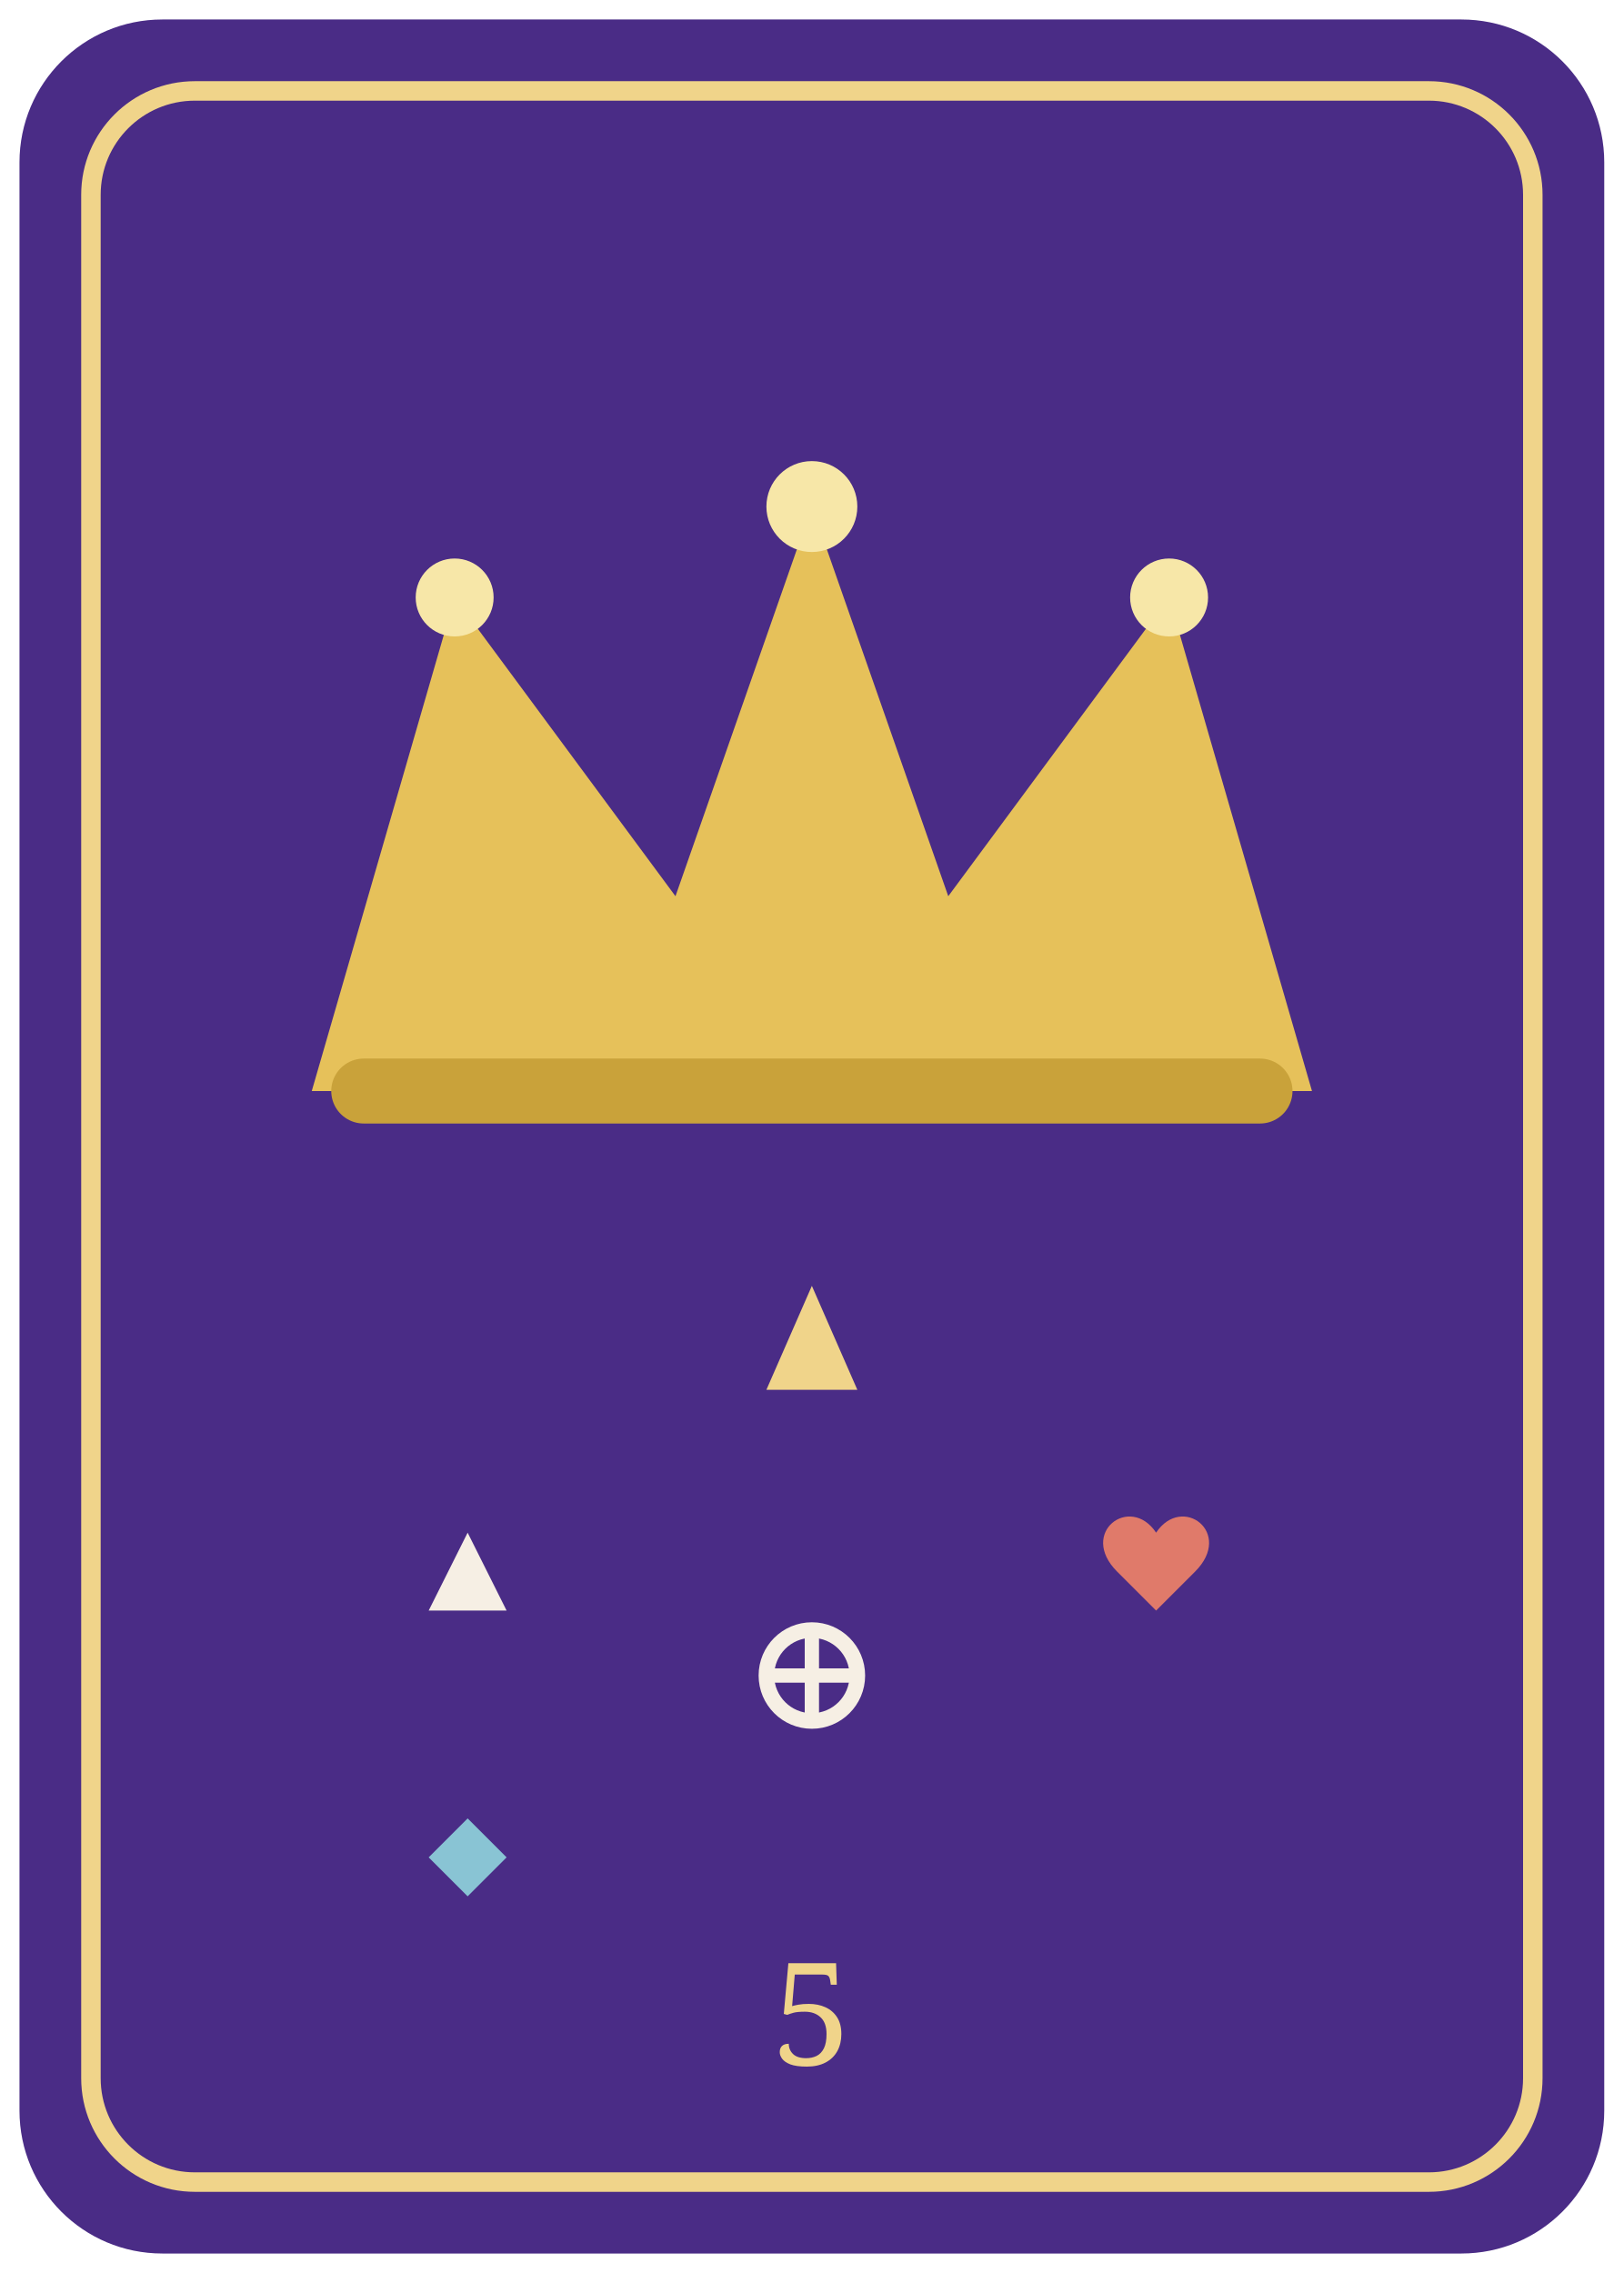
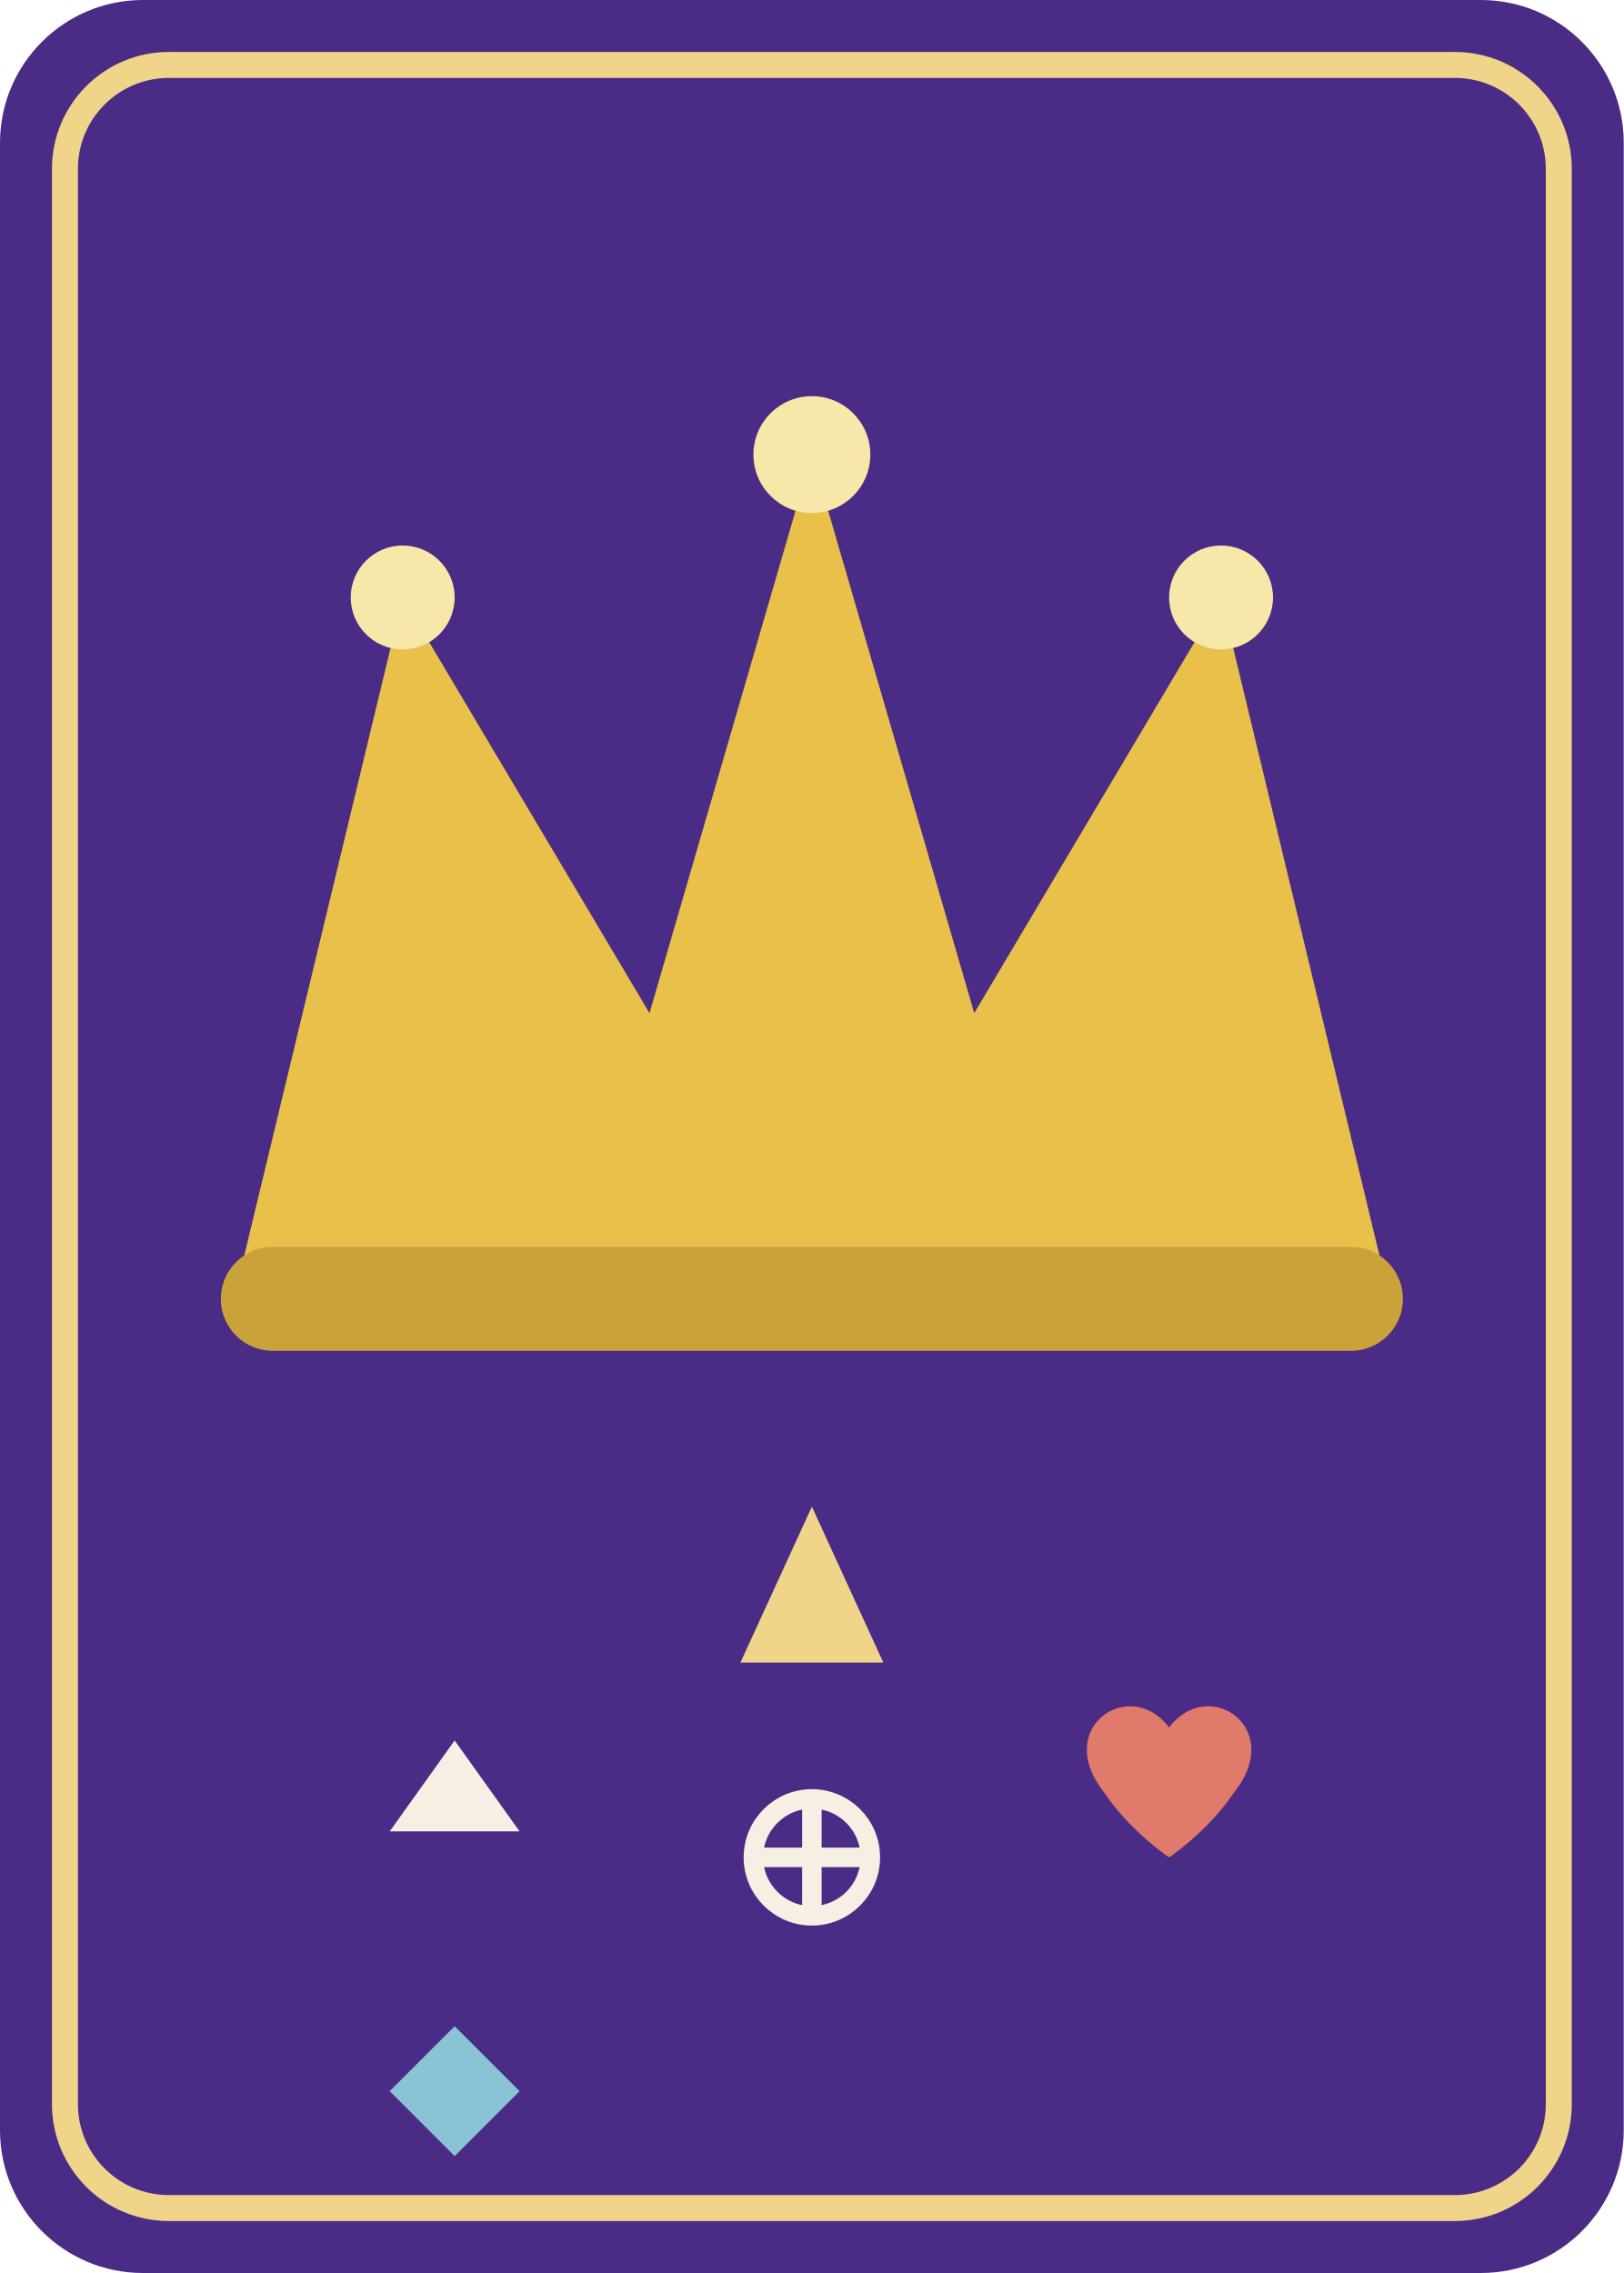
<svg xmlns="http://www.w3.org/2000/svg" viewBox="0 0 250 350" role="img" aria-label="Five Crowns tribute">
-   <rect x="3" y="3" width="244" height="344" rx="22" fill="#4a2c86" />
-   <rect x="14" y="14" width="222" height="322" rx="16" fill="none" stroke="#f0d48a" stroke-width="3" />
-   <path d="M48 168 L70 92 L104 138 L125 78 L146 138 L180 92 L202 168 Z" fill="#e6c15a" />
-   <path d="M56 168 H194" stroke="#c9a23a" stroke-width="10" stroke-linecap="round" />
-   <circle cx="70" cy="92" r="6" fill="#f7e7a8" />
-   <circle cx="125" cy="78" r="7" fill="#f7e7a8" />
-   <circle cx="180" cy="92" r="6" fill="#f7e7a8" />
-   <path d="M125 198 L132 214 H118 Z" fill="#f0d48a" />
-   <path d="M72 236 L78 248 H66 Z" fill="#f6efe4" />
-   <path d="M178 236 C182 230 190 236 184 242 C180 246 178 248 178 248 S176 246 172 242 C166 236 174 230 178 236 Z" fill="#e07a6a" />
-   <circle cx="125" cy="258" r="7" fill="none" stroke="#f6efe4" stroke-width="2.4" />
-   <path d="M125 251 V265 M118 258 H132" stroke="#f6efe4" stroke-width="2.2" />
-   <path d="M72 280 L78 286 L72 292 L66 286 Z" fill="#89c4d4" />
-   <text x="125" y="318" text-anchor="middle" font-family="Georgia, serif" font-size="22" fill="#f0d48a">5</text>
+   <rect width="250" height="350" rx="22" fill="#4a2c86" />
+   <rect x="10" y="10" width="230" height="330" rx="16" fill="none" stroke="#f0d48a" stroke-width="4" />
+   <path d="M36 200 L62 92 L100 156 L125 70 L150 156 L188 92 L214 200 Z" fill="#e8c04a" />
+   <path d="M42 200 H208" stroke="#c9a23a" stroke-width="16" stroke-linecap="round" />
+   <circle cx="62" cy="92" r="8" fill="#f7e7a8" />
+   <circle cx="125" cy="70" r="9" fill="#f7e7a8" />
+   <circle cx="188" cy="92" r="8" fill="#f7e7a8" />
+   <path d="M125 232 L136 256 H114 Z" fill="#f0d48a" />
+   <path d="M70 268 L80 282 H60 Z" fill="#f6efe4" />
+   <path d="M180 266 C186 258 198 266 190 276 C186 282 180 286 180 286 S174 282 170 276 C162 266 174 258 180 266 Z" fill="#e07a6a" />
+   <circle cx="125" cy="286" r="9" fill="none" stroke="#f6efe4" stroke-width="3" />
+   <path d="M125 277 V295 M116 286 H134" stroke="#f6efe4" stroke-width="3" />
+   <path d="M70 312 L80 322 L70 332 L60 322 Z" fill="#89c4d4" />
</svg>
